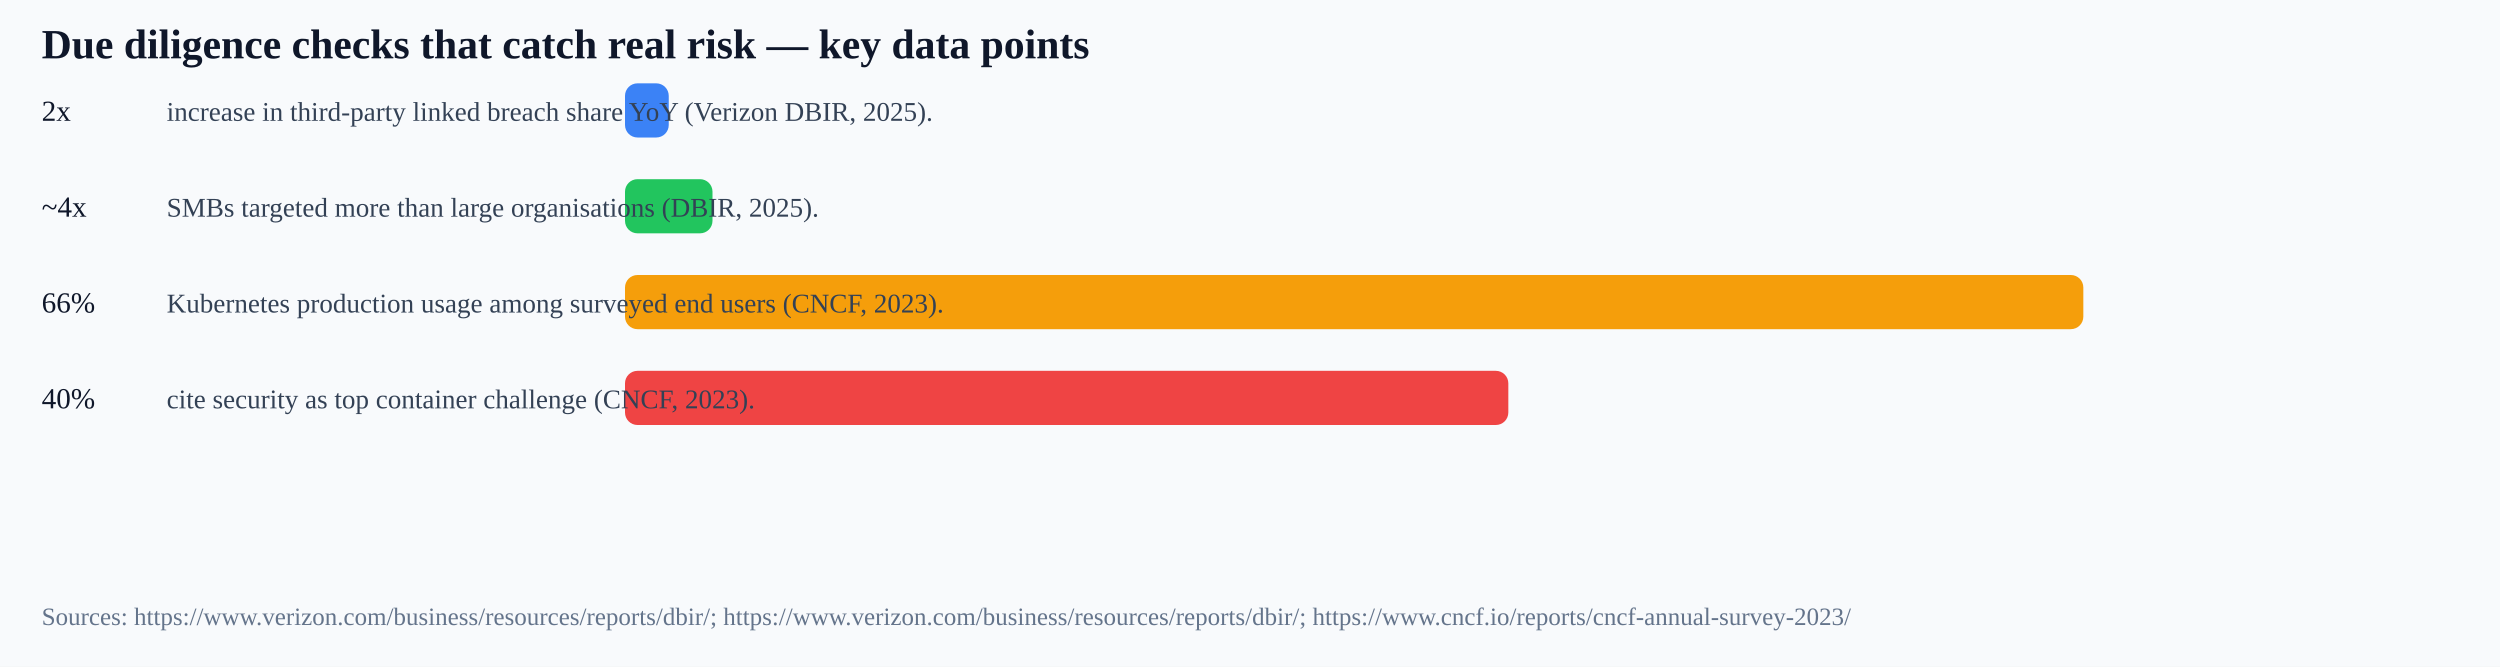
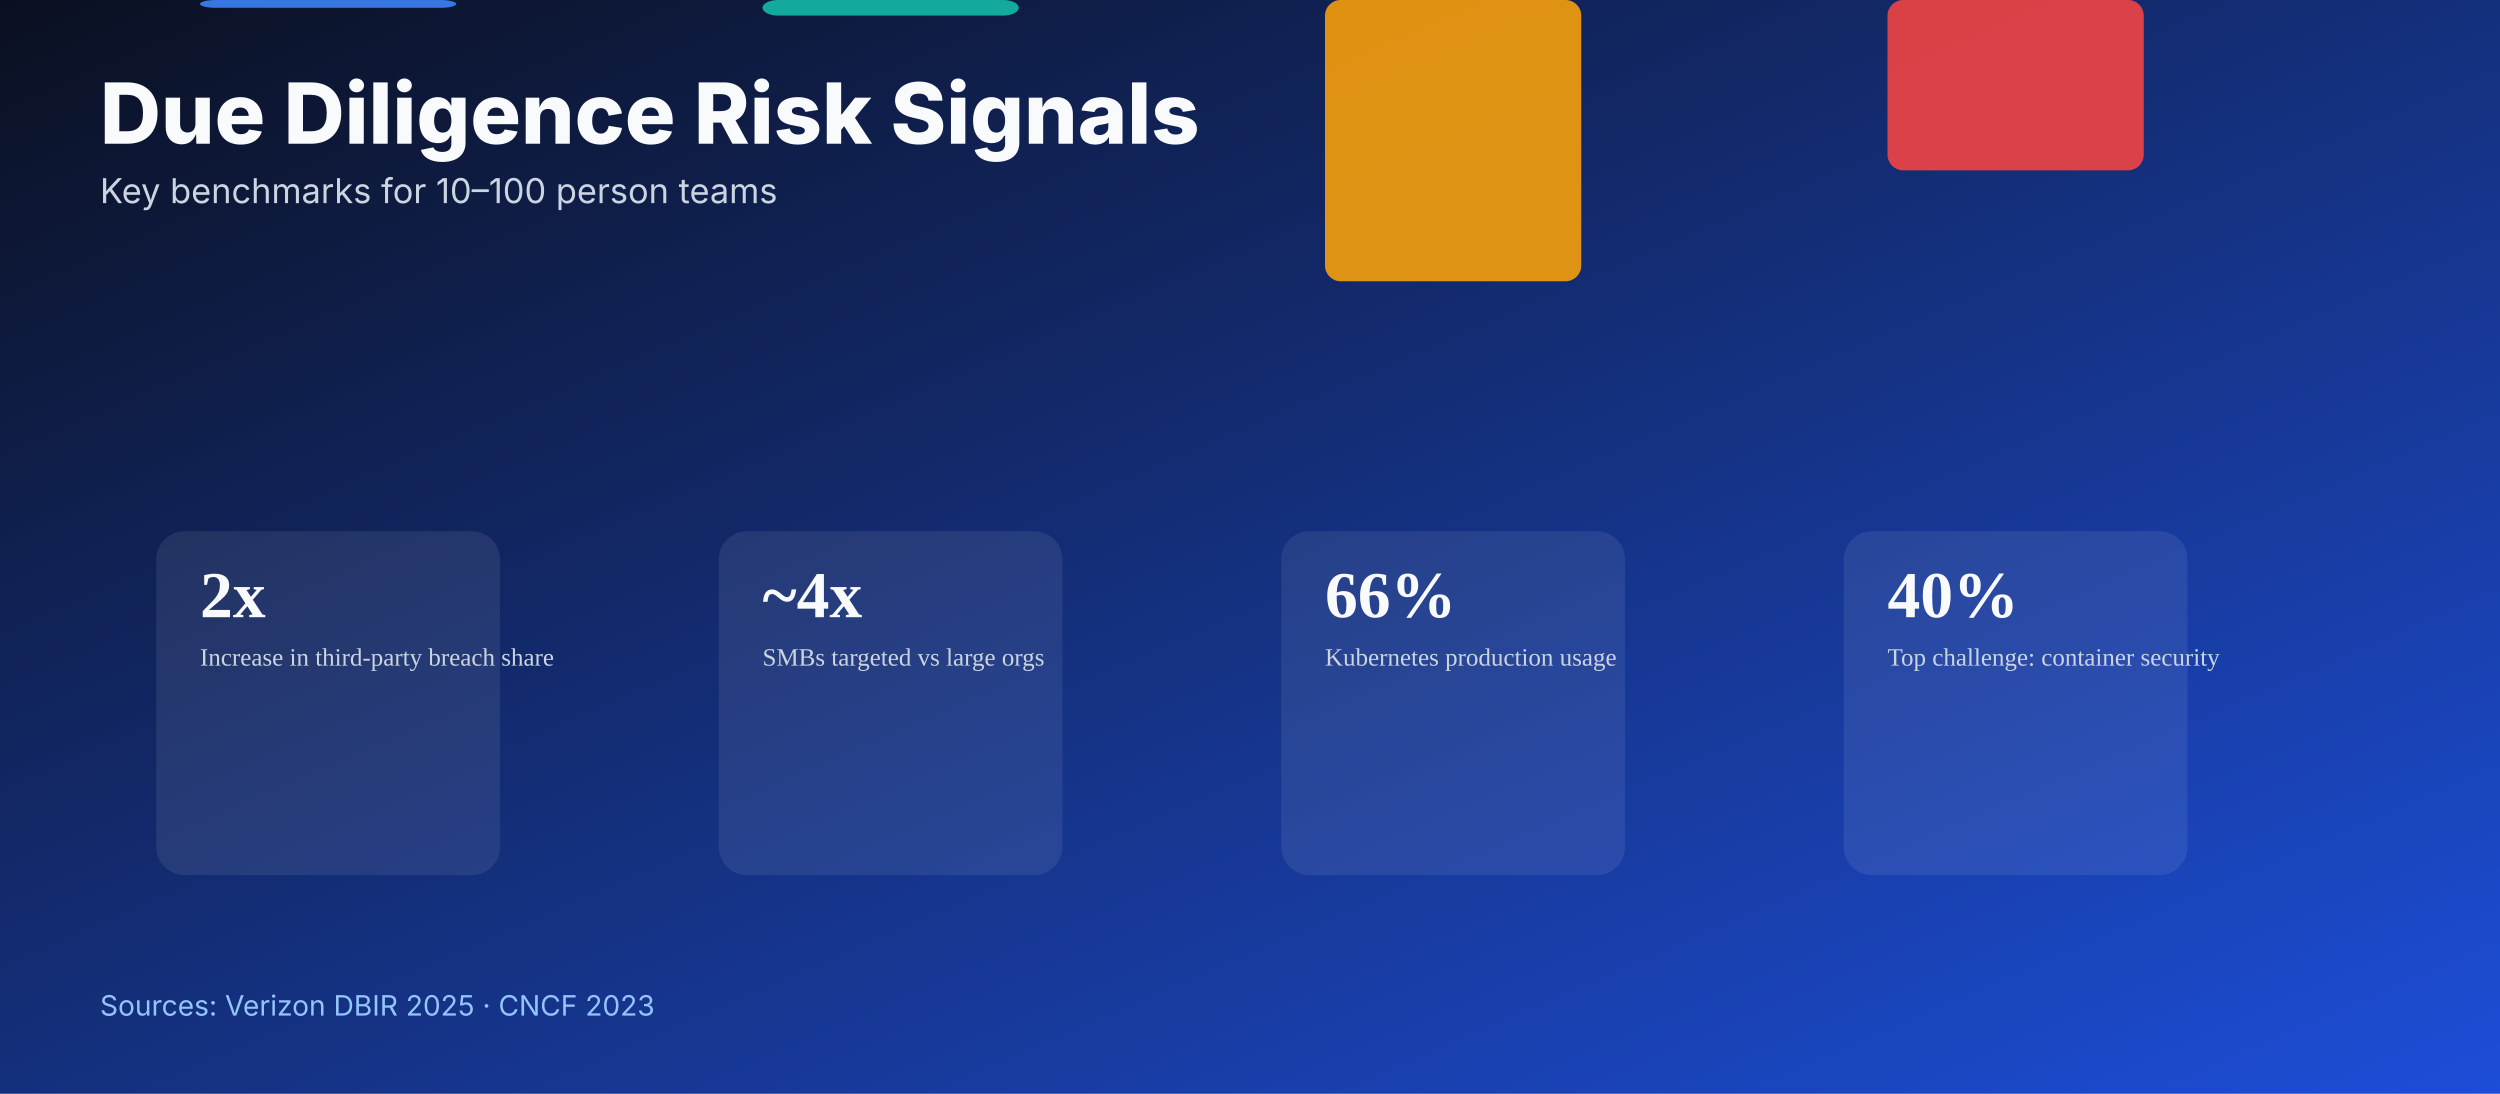
- <svg xmlns="http://www.w3.org/2000/svg" width="1200" height="320" viewBox="0 0 1200 320" role="img" aria-label="Due diligence checks that catch real risk data infographic">
-   <rect width="1200" height="320" fill="#f8fafc" />
-   <text x="20" y="28" font-size="20" fill="#0f172a" font-weight="700">Due diligence checks that catch real risk — key data points</text>
-   <rect x="300" y="40" width="21" height="26" fill="#3b82f6" rx="6" />
-   <text x="20" y="58" font-size="14" fill="#0f172a">2x</text>
-   <text x="80" y="58" font-size="13" fill="#334155">increase in third-party linked breach share YoY (Verizon DBIR, 2025).</text>
-   <rect x="300" y="86" width="42" height="26" fill="#22c55e" rx="6" />
-   <text x="20" y="104" font-size="14" fill="#0f172a">~4x</text>
-   <text x="80" y="104" font-size="13" fill="#334155">SMBs targeted more than large organisations (DBIR, 2025).</text>
-   <rect x="300" y="132" width="700" height="26" fill="#f59e0b" rx="6" />
-   <text x="20" y="150" font-size="14" fill="#0f172a">66%</text>
-   <text x="80" y="150" font-size="13" fill="#334155">Kubernetes production usage among surveyed end users (CNCF, 2023).</text>
-   <rect x="300" y="178" width="424" height="26" fill="#ef4444" rx="6" />
-   <text x="20" y="196" font-size="14" fill="#0f172a">40%</text>
-   <text x="80" y="196" font-size="13" fill="#334155">cite security as top container challenge (CNCF, 2023).</text>
-   <text x="20" y="300" font-size="12" fill="#64748b">Sources: https://www.verizon.com/business/resources/reports/dbir/; https://www.verizon.com/business/resources/reports/dbir/; https://www.cncf.io/reports/cncf-annual-survey-2023/</text>
+ <svg xmlns="http://www.w3.org/2000/svg" width="1600" height="700" viewBox="0 0 1600 700" role="img" aria-label="Due Diligence Risk Signals infographic">
+   <defs>
+     <linearGradient id="g" x1="0" y1="0" x2="1" y2="1">
+       <stop offset="0%" stop-color="#0b1020" />
+       <stop offset="100%" stop-color="#1d4ed8" />
+     </linearGradient>
+   </defs>
+   <rect width="1600" height="700" fill="url(#g)" />
+   <text x="64" y="92" font-size="54" font-family="Inter,Arial,sans-serif" font-weight="800" fill="#f8fafc">Due Diligence Risk Signals</text>
+   <text x="64" y="130" font-size="22" font-family="Inter,Arial,sans-serif" fill="#cbd5e1">Key benchmarks for 10–100 person teams</text>
+   <rect x="100" y="340" width="220" height="220" rx="18" fill="#ffffff" opacity="0.08" />
+   <rect x="128" y="500-h" width="164" height="5" rx="10" fill="#3b82f6" opacity="0.9" />
+   <text x="128" y="395" font-size="42" font-weight="800" fill="#f8fafc">2x</text>
+   <text x="128" y="426" font-size="16" fill="#cbd5e1">Increase in third-party breach share</text>
+   <rect x="460" y="340" width="220" height="220" rx="18" fill="#ffffff" opacity="0.08" />
+   <rect x="488" y="500-h" width="164" height="10" rx="10" fill="#14b8a6" opacity="0.9" />
+   <text x="488" y="395" font-size="42" font-weight="800" fill="#f8fafc">~4x</text>
+   <text x="488" y="426" font-size="16" fill="#cbd5e1">SMBs targeted vs large orgs</text>
+   <rect x="820" y="340" width="220" height="220" rx="18" fill="#ffffff" opacity="0.08" />
+   <rect x="848" y="500-h" width="164" height="180" rx="10" fill="#f59e0b" opacity="0.9" />
+   <text x="848" y="395" font-size="42" font-weight="800" fill="#f8fafc">66%</text>
+   <text x="848" y="426" font-size="16" fill="#cbd5e1">Kubernetes production usage</text>
+   <rect x="1180" y="340" width="220" height="220" rx="18" fill="#ffffff" opacity="0.08" />
+   <rect x="1208" y="500-h" width="164" height="109" rx="10" fill="#ef4444" opacity="0.9" />
+   <text x="1208" y="395" font-size="42" font-weight="800" fill="#f8fafc">40%</text>
+   <text x="1208" y="426" font-size="16" fill="#cbd5e1">Top challenge: container security</text>
+   <text x="64" y="650" font-size="18" font-family="Inter,Arial,sans-serif" fill="#93c5fd">Sources: Verizon DBIR 2025 · CNCF 2023</text>
</svg>
